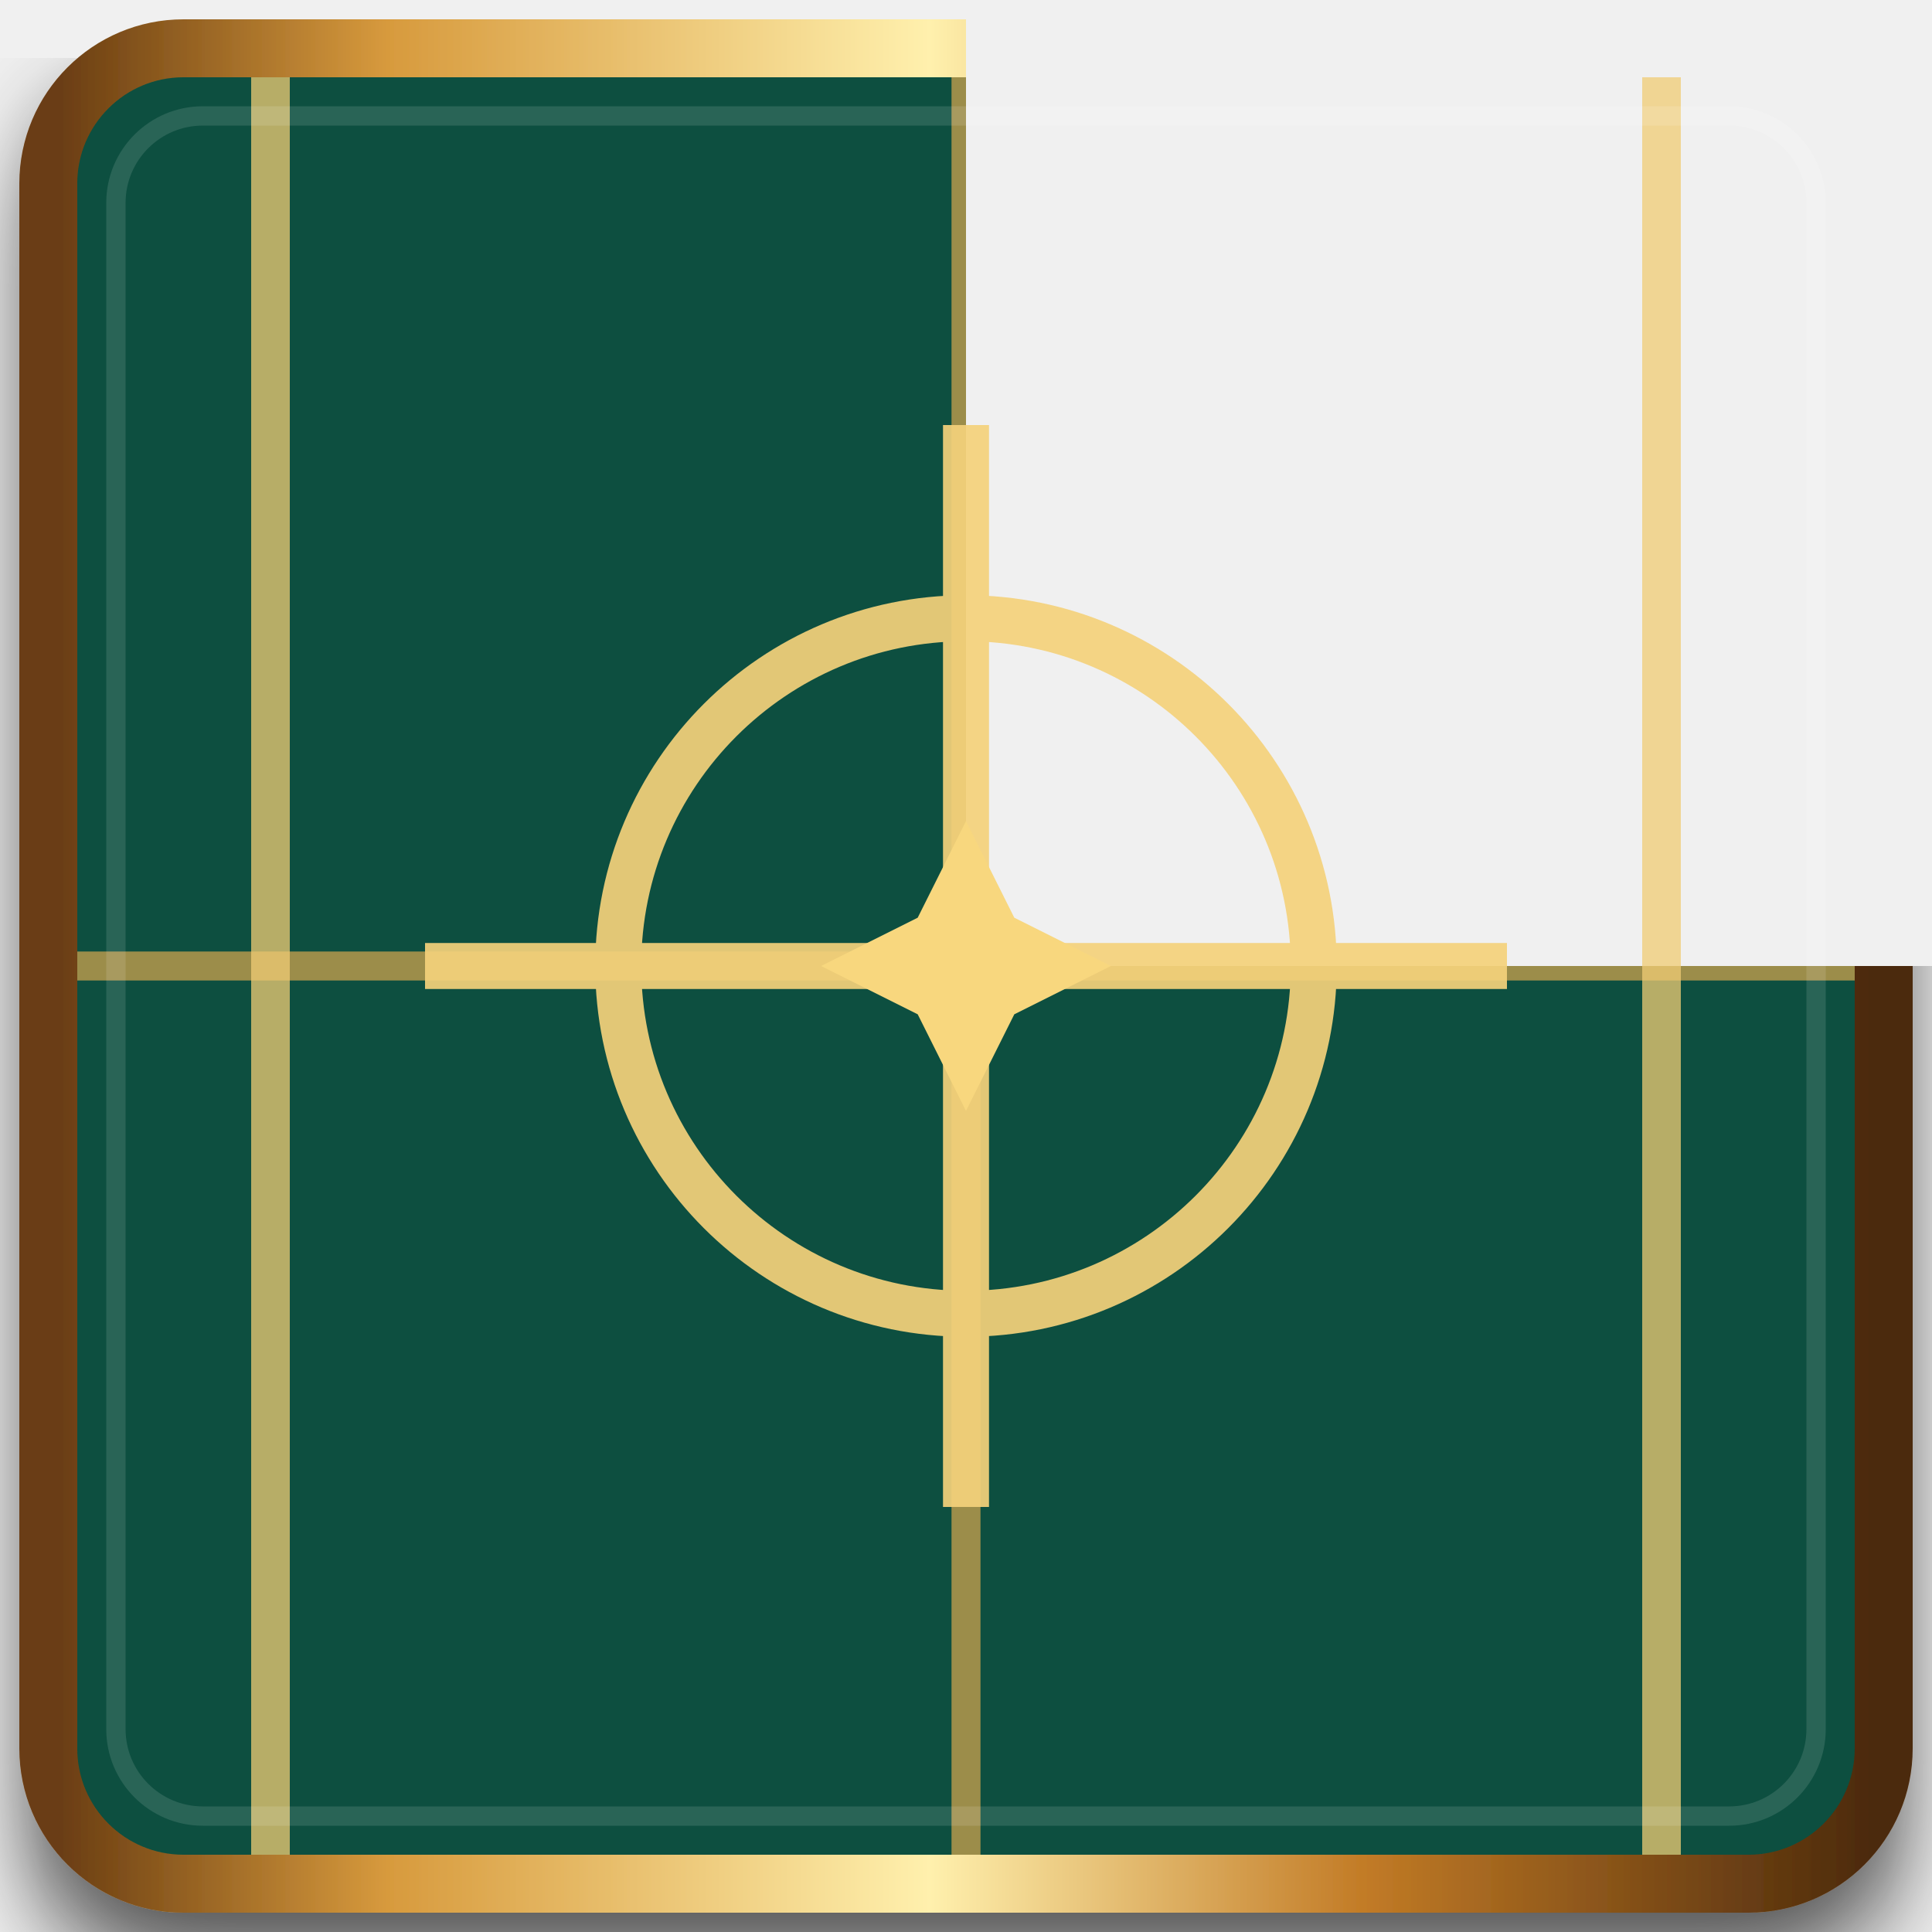
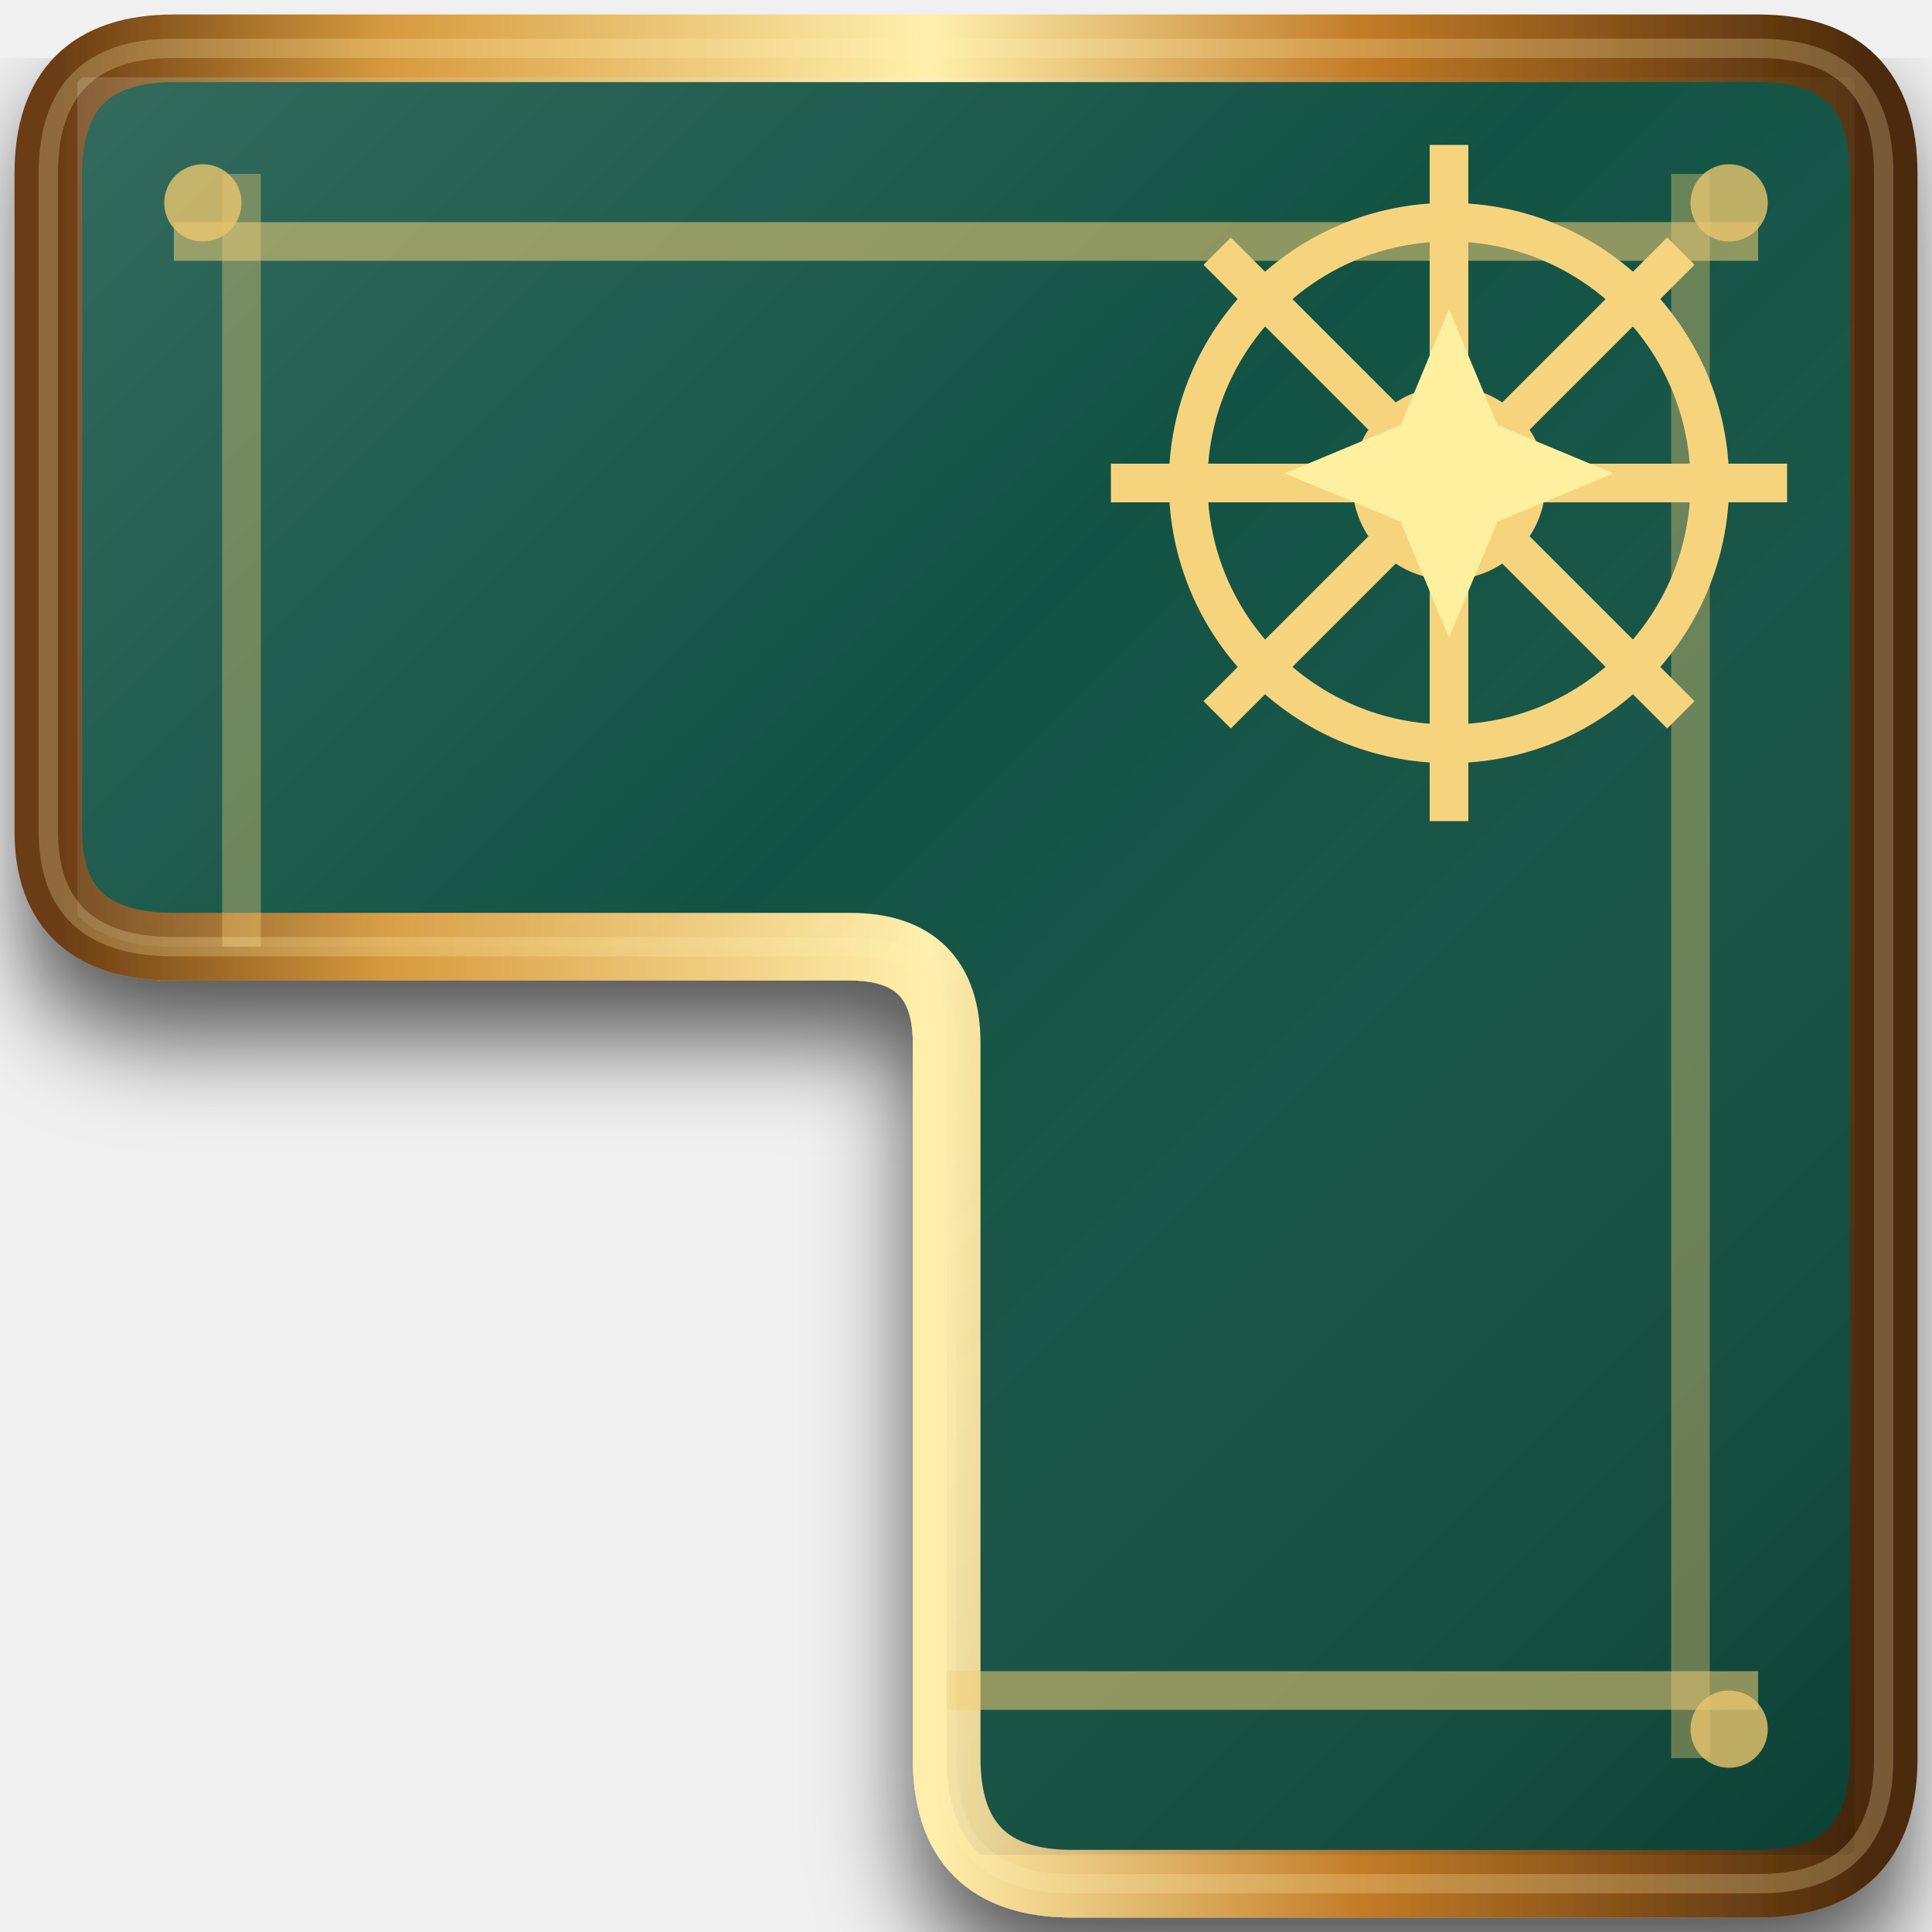
<svg xmlns="http://www.w3.org/2000/svg" viewBox="0 0 200 200">
  <defs>
    <linearGradient id="gold" x1="0" x2="1">
      <stop stop-color="#6b3e12" />
      <stop offset=".18" stop-color="#d79a3d" />
      <stop offset=".48" stop-color="#fff0ad" />
      <stop offset=".72" stop-color="#c27b26" />
      <stop offset="1" stop-color="#4c2a0c" />
    </linearGradient>
-     <linearGradient id="navy" x1="0" y1="0" x2="0" y2="1">
-       <stop stop-color="#173d70" />
-       <stop offset=".45" stop-color="#0b2b54" />
-       <stop offset="1" stop-color="#041426" />
+     <linearGradient id="shine" x1="0" y1="0" x2="1" y2="1">
+       <stop stop-color="#fff" stop-opacity=".16" />
+       <stop offset=".42" stop-color="#fff" stop-opacity=".02" />
+       <stop offset="1" stop-color="#000" stop-opacity=".2" />
    </linearGradient>
-     <linearGradient id="paper" x1="0" y1="0" x2="1" y2="1">
-       <stop stop-color="#fff8dc" />
-       <stop offset=".42" stop-color="#eadfbd" />
-       <stop offset="1" stop-color="#cdbb8e" />
-     </linearGradient>
-     <filter id="shadow" x="-30%" y="-30%" width="160%" height="180%">
+     <filter id="shadow" x="-20%" y="-20%" width="150%" height="160%">
      <feDropShadow dx="0" dy="6" stdDeviation="5" flood-color="#000" flood-opacity=".65" />
    </filter>
-     <filter id="glow" x="-80%" y="-80%" width="260%" height="260%">
-       <feGaussianBlur stdDeviation="7" />
-     </filter>
+     <clipPath id="shapeClip">
+       <path d="M18 5H182Q195 5 195 18V182Q195 195 182 195H111Q98 195 98 182V108Q98 98 88 98H18Q5 98 5 86V18Q5 5 18 5Z" />
+     </clipPath>
  </defs>
-   <mask id="m">
-     <rect width="200" height="200" fill="white" />
-     <path d="M100 0H200V100H100Z" fill="black" />
-   </mask>
-   <g mask="url(#m)">
-     <rect x="5" y="5" width="190" height="190" rx="14" fill="#0a503f" stroke="url(#gold)" stroke-width="6" filter="url(#shadow)" />
-     <path d="M100 8V192M8 100H192" stroke="#d8a74f" stroke-width="3" opacity=".7" />
+   <path d="M18 5H182Q195 5 195 18V182Q195 195 182 195H111Q98 195 98 182V108Q98 98 88 98H18Q5 98 5 86V18Q5 5 18 5Z" fill="#0a503f" stroke="url(#gold)" stroke-width="7" stroke-linejoin="round" filter="url(#shadow)" />
+   <g clip-path="url(#shapeClip)">
+     <rect x="8" y="8" width="184" height="184" fill="url(#shine)" />
+     <path d="M18 25H182M18 175H182" fill="none" stroke="#f2cd76" stroke-width="4" opacity=".55" />
+     <path d="M25 18V182M175 18V182" fill="none" stroke="#f2cd76" stroke-width="4" opacity=".38" />
+     <g fill="#eac66e" opacity=".8">
+       <circle cx="21" cy="21" r="4" />
+       <circle cx="179" cy="21" r="4" />
+       <circle cx="21" cy="179" r="4" />
+       <circle cx="179" cy="179" r="4" />
+     </g>
  </g>
-   <path d="M28 8v184M172 8v184" stroke="#f0cc74" stroke-width="4" opacity=".75" />
-   <g fill="none" stroke="#f4d17b" stroke-width="4.762" opacity=".92">
-     <circle cx="100" cy="100" r="36" />
-     <path d="M100 44v112M44 100h112" />
+   <g transform="translate(150 50)" fill="none" stroke="#f6d47e" stroke-width="4">
+     <circle r="27" />
+     <circle r="8" />
+     <path d="M0-35V35M-35 0H35M-24-24L24 24M24-24L-24 24" />
  </g>
-   <path d="M100 85l5 10 10 5-10 5-5 10-5-10-10-5 10-5Z" fill="#f8d77e" />
-   <rect x="12" y="12" width="176" height="176" rx="9" fill="none" stroke="#ffffff" stroke-opacity=".12" stroke-width="2" />
+   <path d="M150 32l5 12 12 5-12 5-5 12-5-12-12-5 12-5Z" fill="#fff0a0" />
+   <path d="M18 5H182Q195 5 195 18V182Q195 195 182 195H111Q98 195 98 182V108Q98 98 88 98H18Q5 98 5 86V18Q5 5 18 5Z" fill="none" stroke="#fff1b0" stroke-opacity=".25" stroke-width="2" stroke-linejoin="round" />
</svg>
